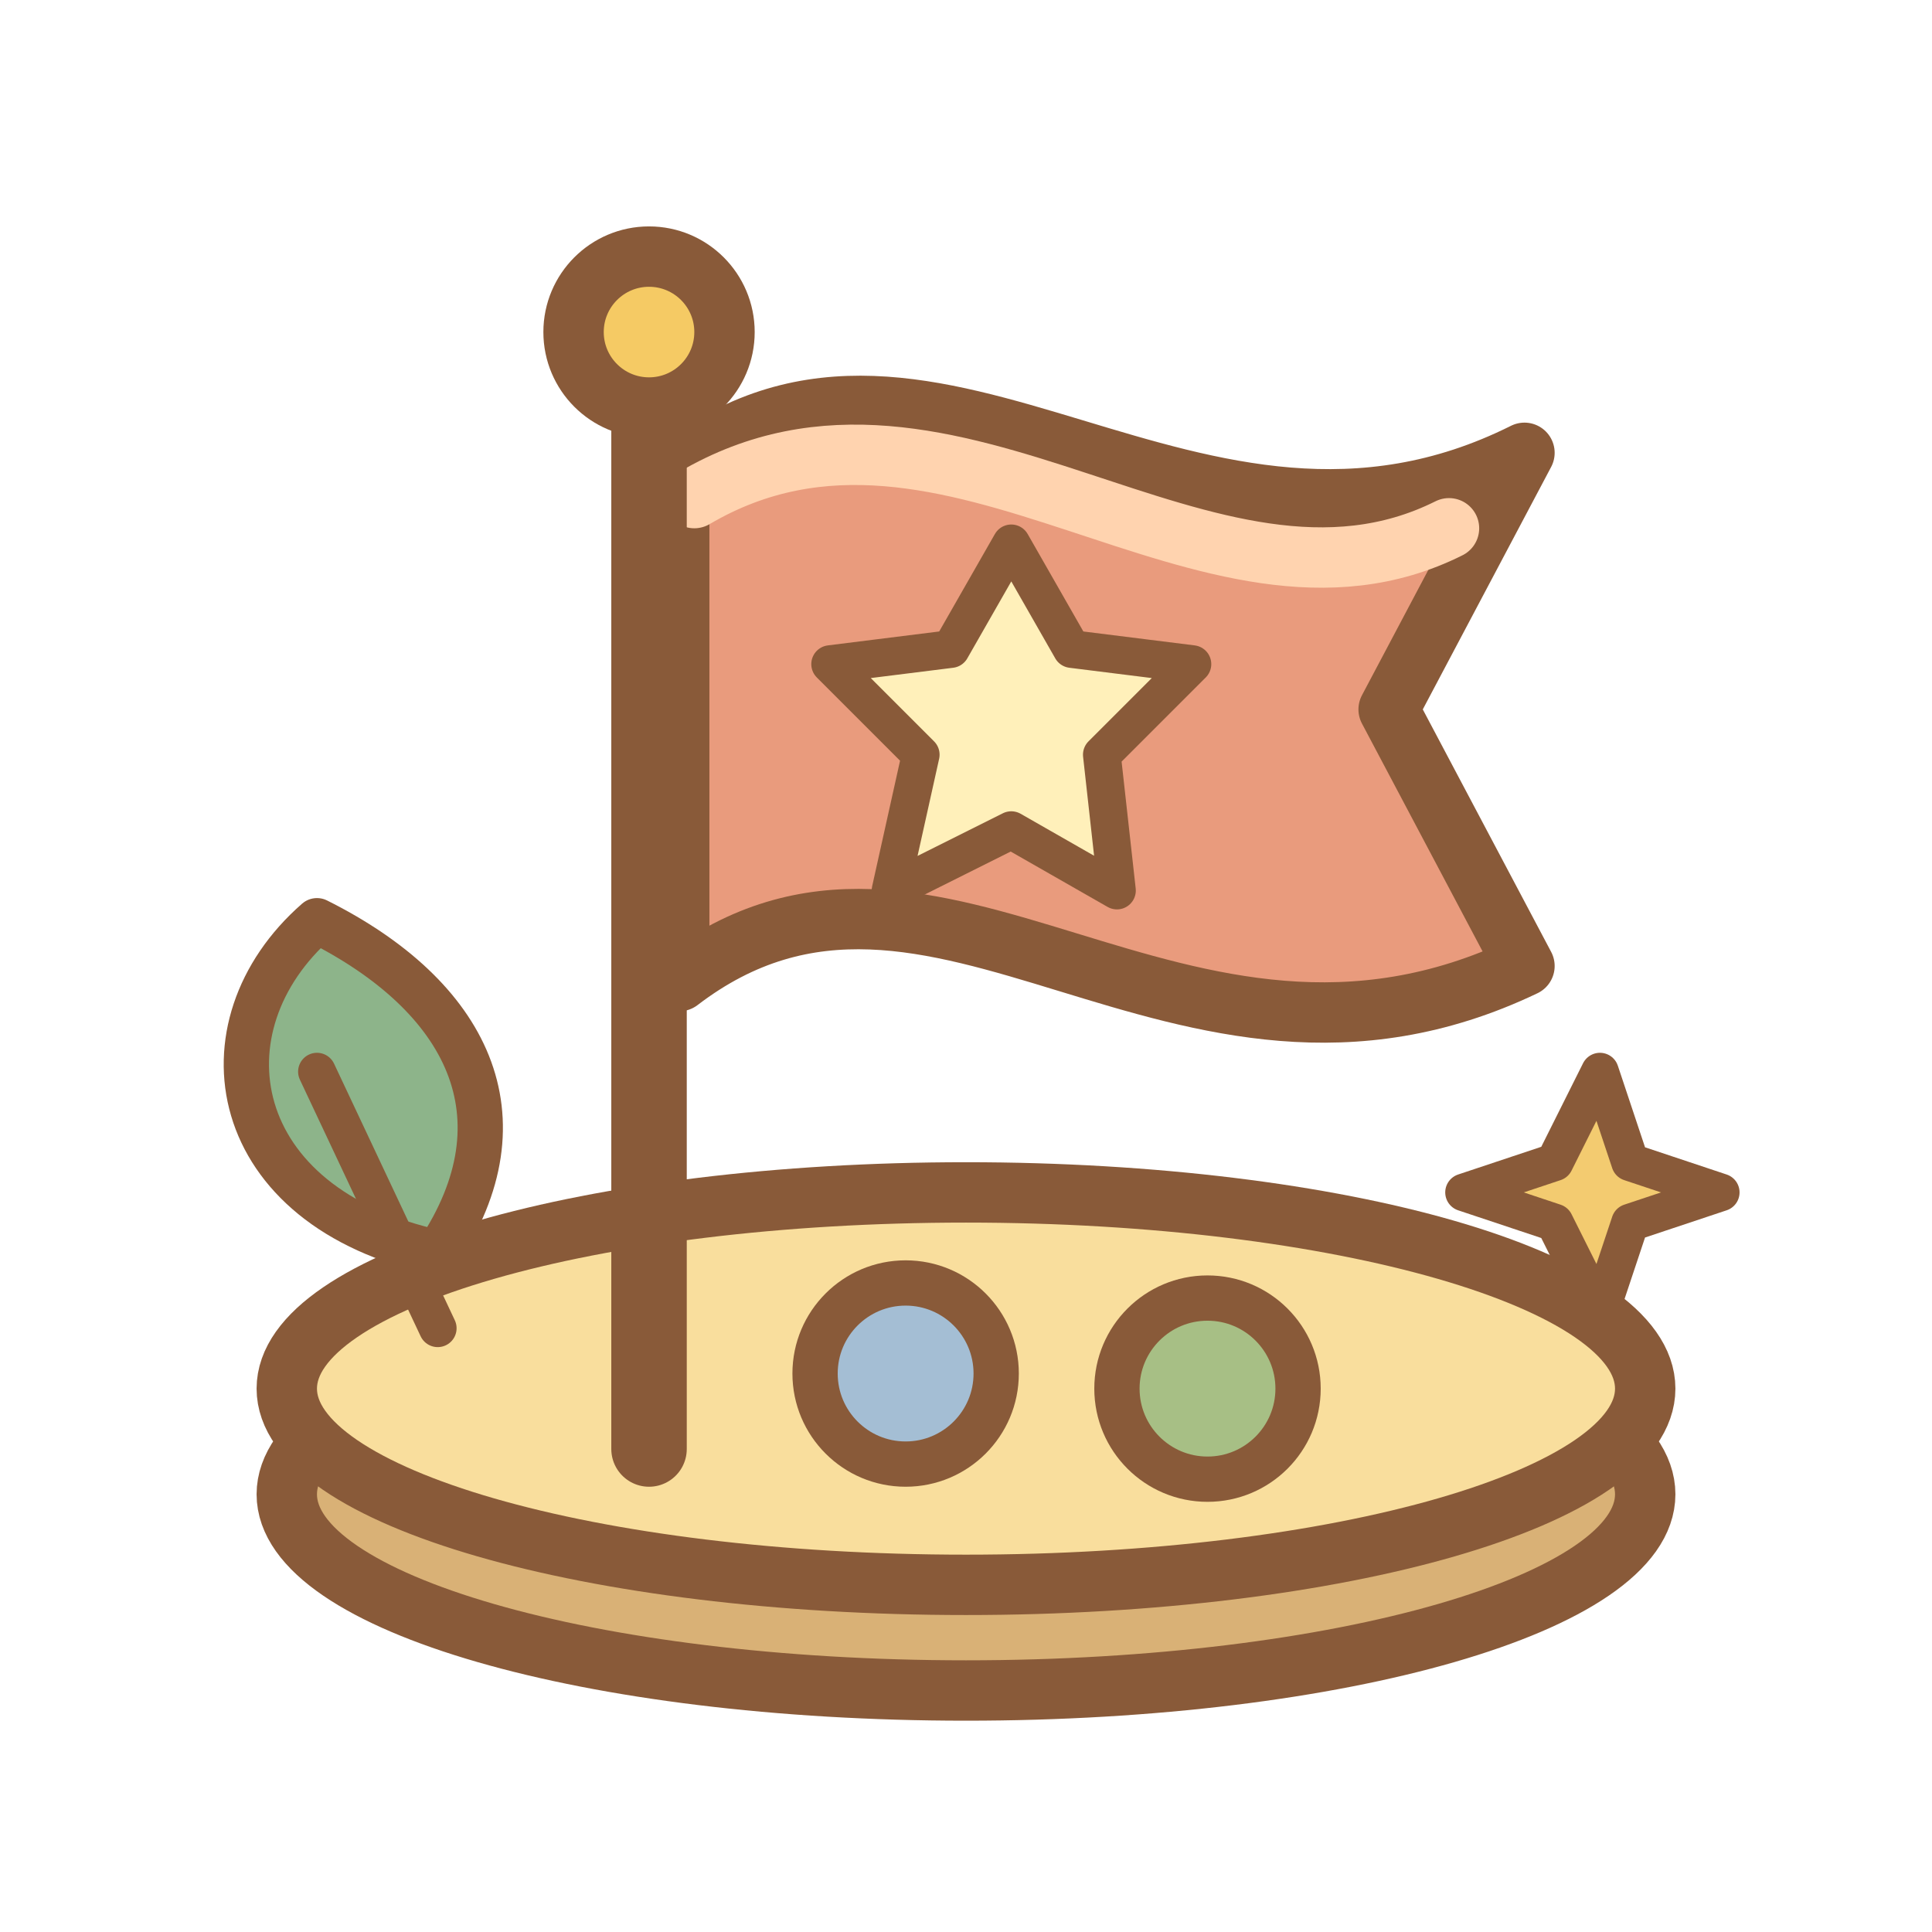
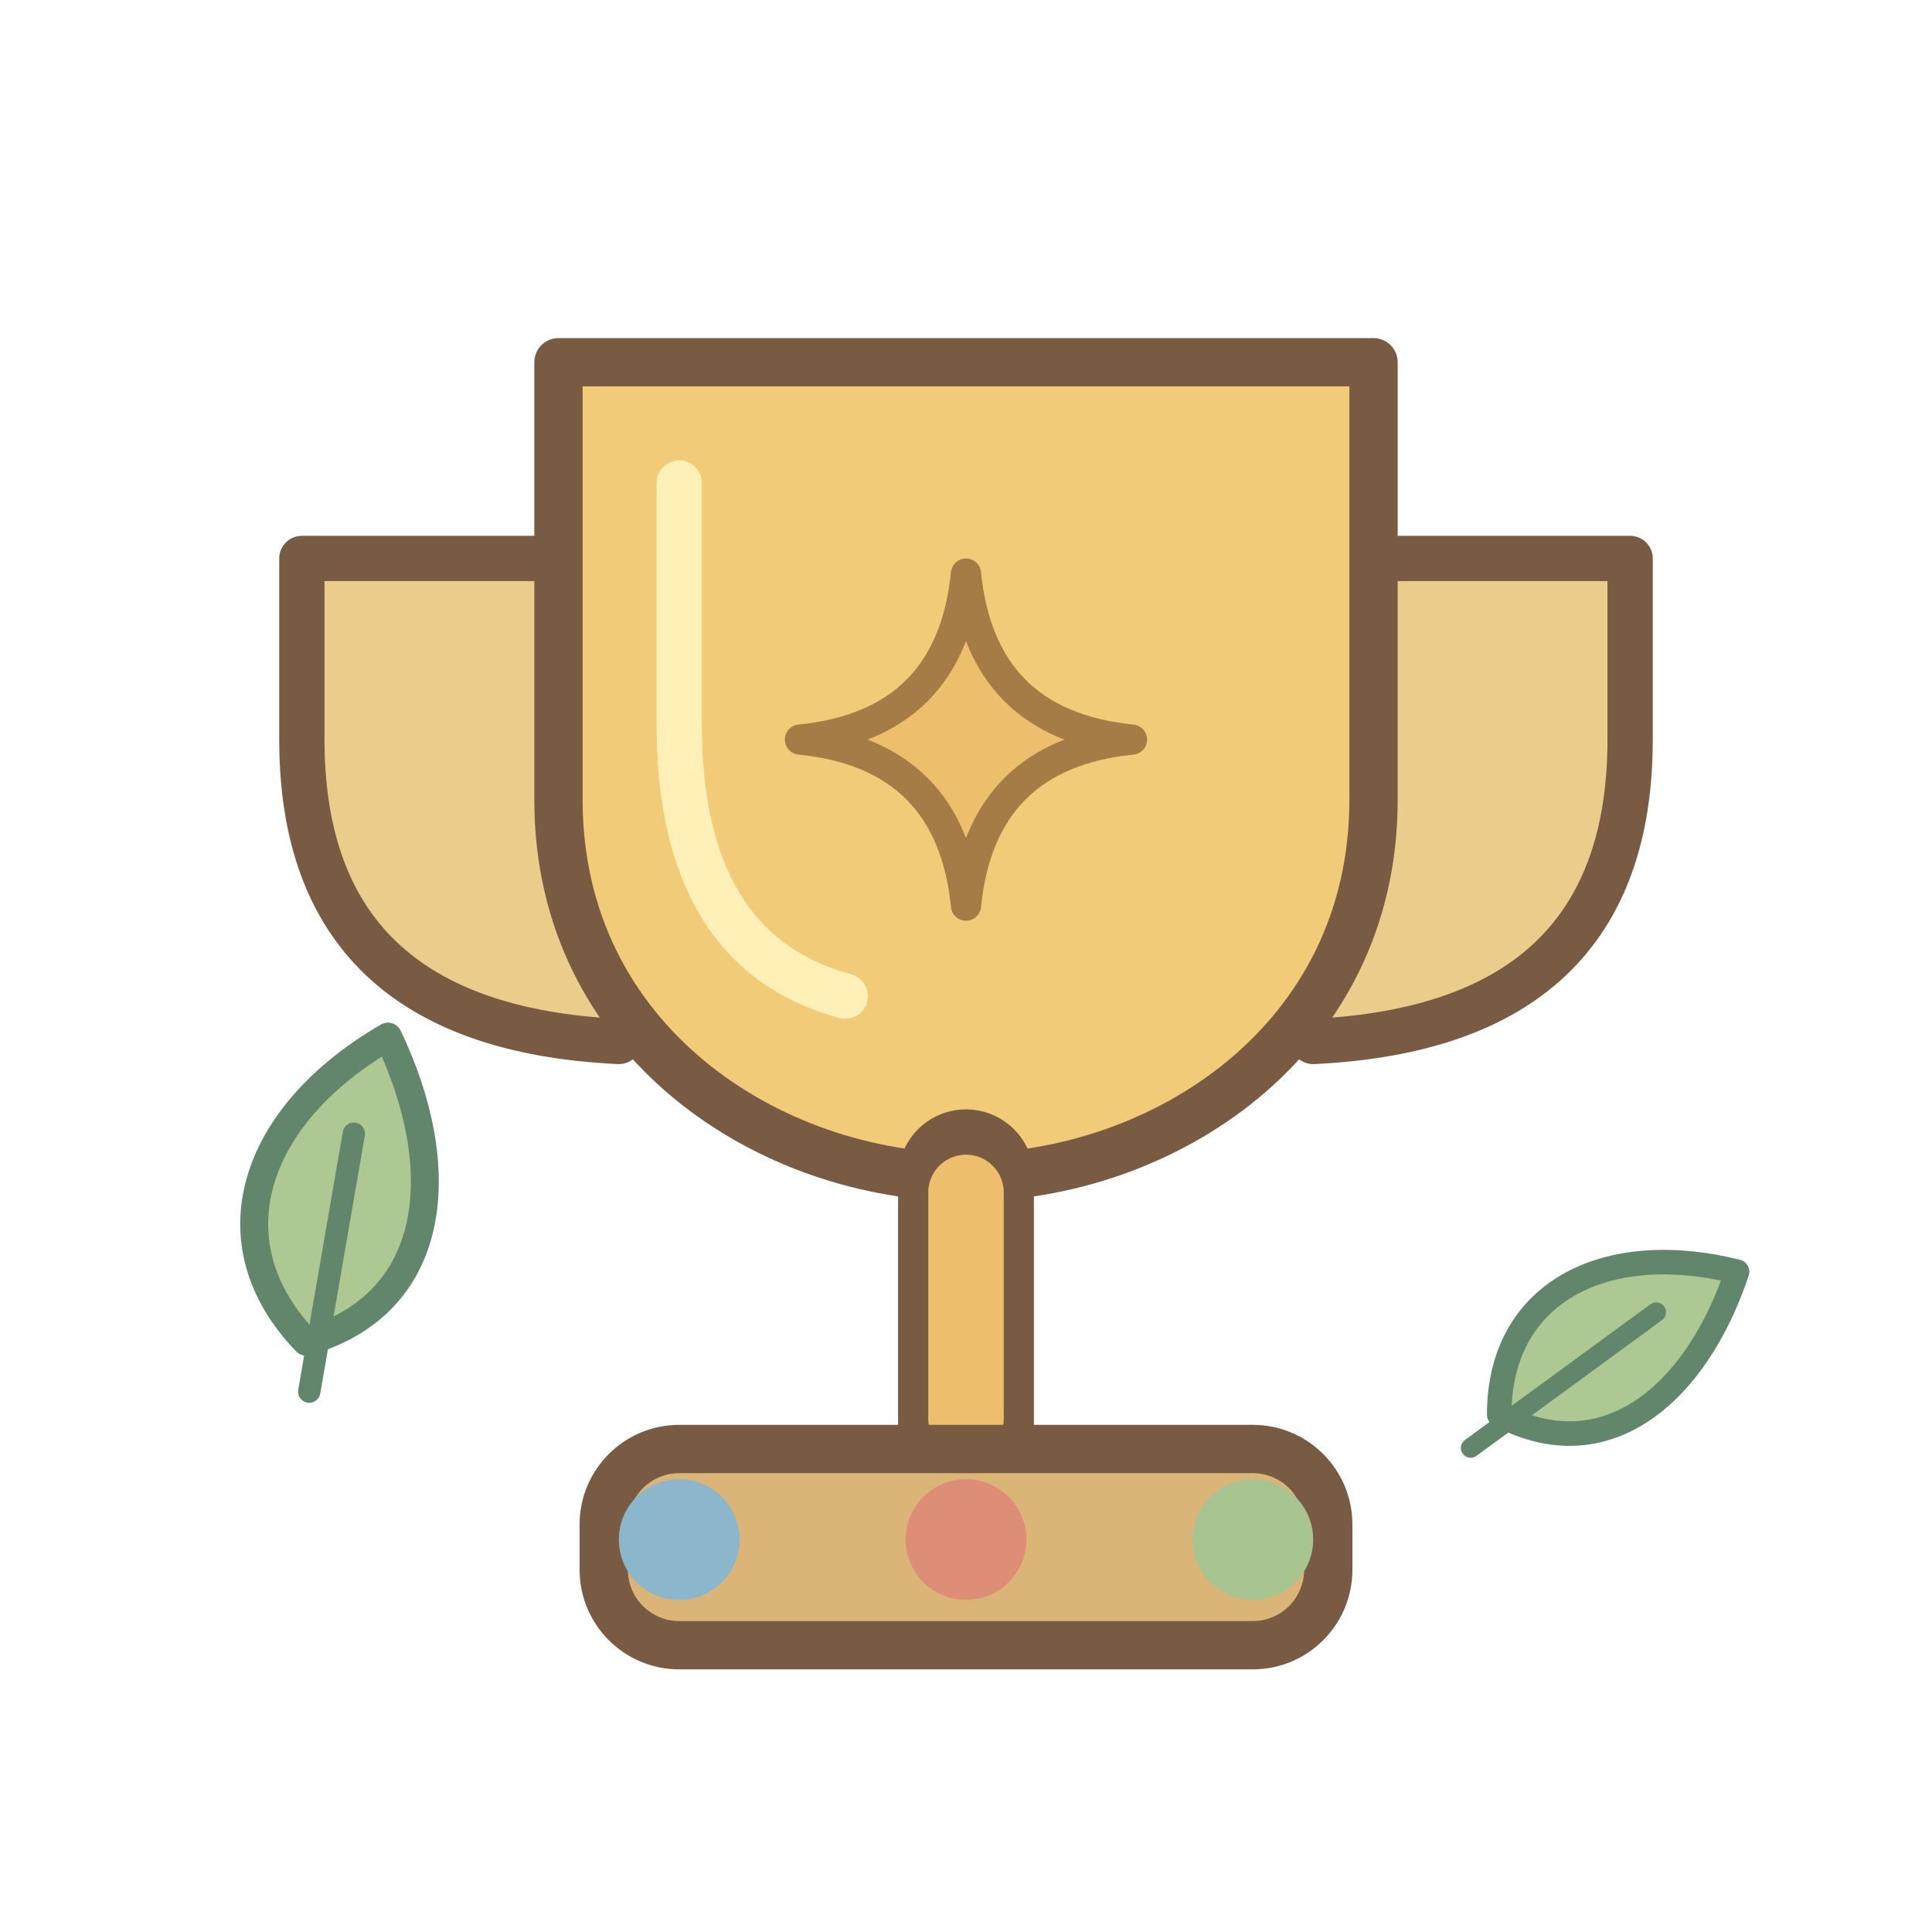
<svg xmlns="http://www.w3.org/2000/svg" width="128" height="128" viewBox="0 0 128 128">
-   <g stroke="#895A39" stroke-width="4" stroke-linecap="round" stroke-linejoin="round">
-     <ellipse cx="64" cy="99" rx="45" ry="13" fill="#D9B176" />
-     <ellipse cx="64" cy="92" rx="45" ry="13" fill="#F9DE9D" />
-     <path d="M45 31c17-13 34 10 56-1l-9 17 9 17c-23 11-39-12-56 1z" fill="#E99B7D" />
-     <path d="M46 33c17-10 34 10 50 2" fill="none" stroke="#FFD3AF" />
-     <path d="M43 24v72" fill="none" stroke-width="5" />
-     <circle cx="43" cy="22" r="5" fill="#F5CA64" />
-     <path d="m67 36 4 7 8 1-6 6 1 9-7-4-8 4 2-9-6-6 8-1z" fill="#FFF0BA" stroke-width="2.5" />
-     <circle cx="60" cy="91" r="6" fill="#A4BED4" stroke-width="3" />
-     <circle cx="80" cy="92" r="6" fill="#A7BF85" stroke-width="3" />
-     <path d="M29 83C15 80 13 68 21 61c10 5 14 13 8 22z" fill="#8DB48A" stroke-width="3" />
-     <path d="m29 88-8-17" fill="none" stroke-width="2.5" />
-     <path d="m103 77 3-6 2 6 6 2-6 2-2 6-3-6-6-2z" fill="#F3CB70" stroke-width="2.5" />
+   <g stroke="#795A43" stroke-width="3.2" stroke-linecap="round" stroke-linejoin="round">
+     <path d="M37 37H20V49Q20 68 41 69M91 37H108V49Q108 68 87 69" fill="#EBCD8B" stroke="#795A43" stroke-width="3" />
+     <path d="M37 24H91V53C91 69 77 78 64 78S37 69 37 53Z" fill="#F2CB78" />
+     <path d="M45 32V48Q45 63 56 66" fill="none" stroke="#FFF0B7" stroke-width="3" />
+     <path d="M64 78V96" fill="none" stroke="#795A43" stroke-width="9" />
+     <path d="M64 79V94" fill="none" stroke="#EDBF6C" stroke-width="5" />
+     <rect x="40" y="96" width="48" height="13" rx="5" fill="#DBB477" />
+     <path d="M64 38Q65 48 75 49Q65 50 64 60Q63 50 53 49Q63 48 64 38Z" fill="#EDBF6C" stroke="#A57C46" stroke-width="2" />
+     <circle cx="45" cy="102" r="4" fill="#8CB6CB" stroke="none" />
+     <circle cx="64" cy="102" r="4" fill="#DE8D76" stroke="none" />
+     <circle cx="83" cy="102" r="4" fill="#A8C591" stroke="none" />
+     <g transform="translate(14 78) rotate(-30) scale(0.74)">
+       <path d="M0 17C-3 5 6-3 20-3C19 10 12 20 0 17Z" fill="#ADC892" stroke="#62866B" stroke-width="2.5" />
+       <path d="M-2 21L13 3" fill="none" stroke="#62866B" stroke-width="2" />
+     </g>
+     <g transform="translate(102 83) rotate(14) scale(0.65)">
+       <path d="M0 17C-3 5 6-3 20-3C19 10 12 20 0 17Z" fill="#ADC892" stroke="#62866B" stroke-width="2.5" />
+       <path d="M-2 21L13 3" fill="none" stroke="#62866B" stroke-width="2" />
+     </g>
  </g>
</svg>
